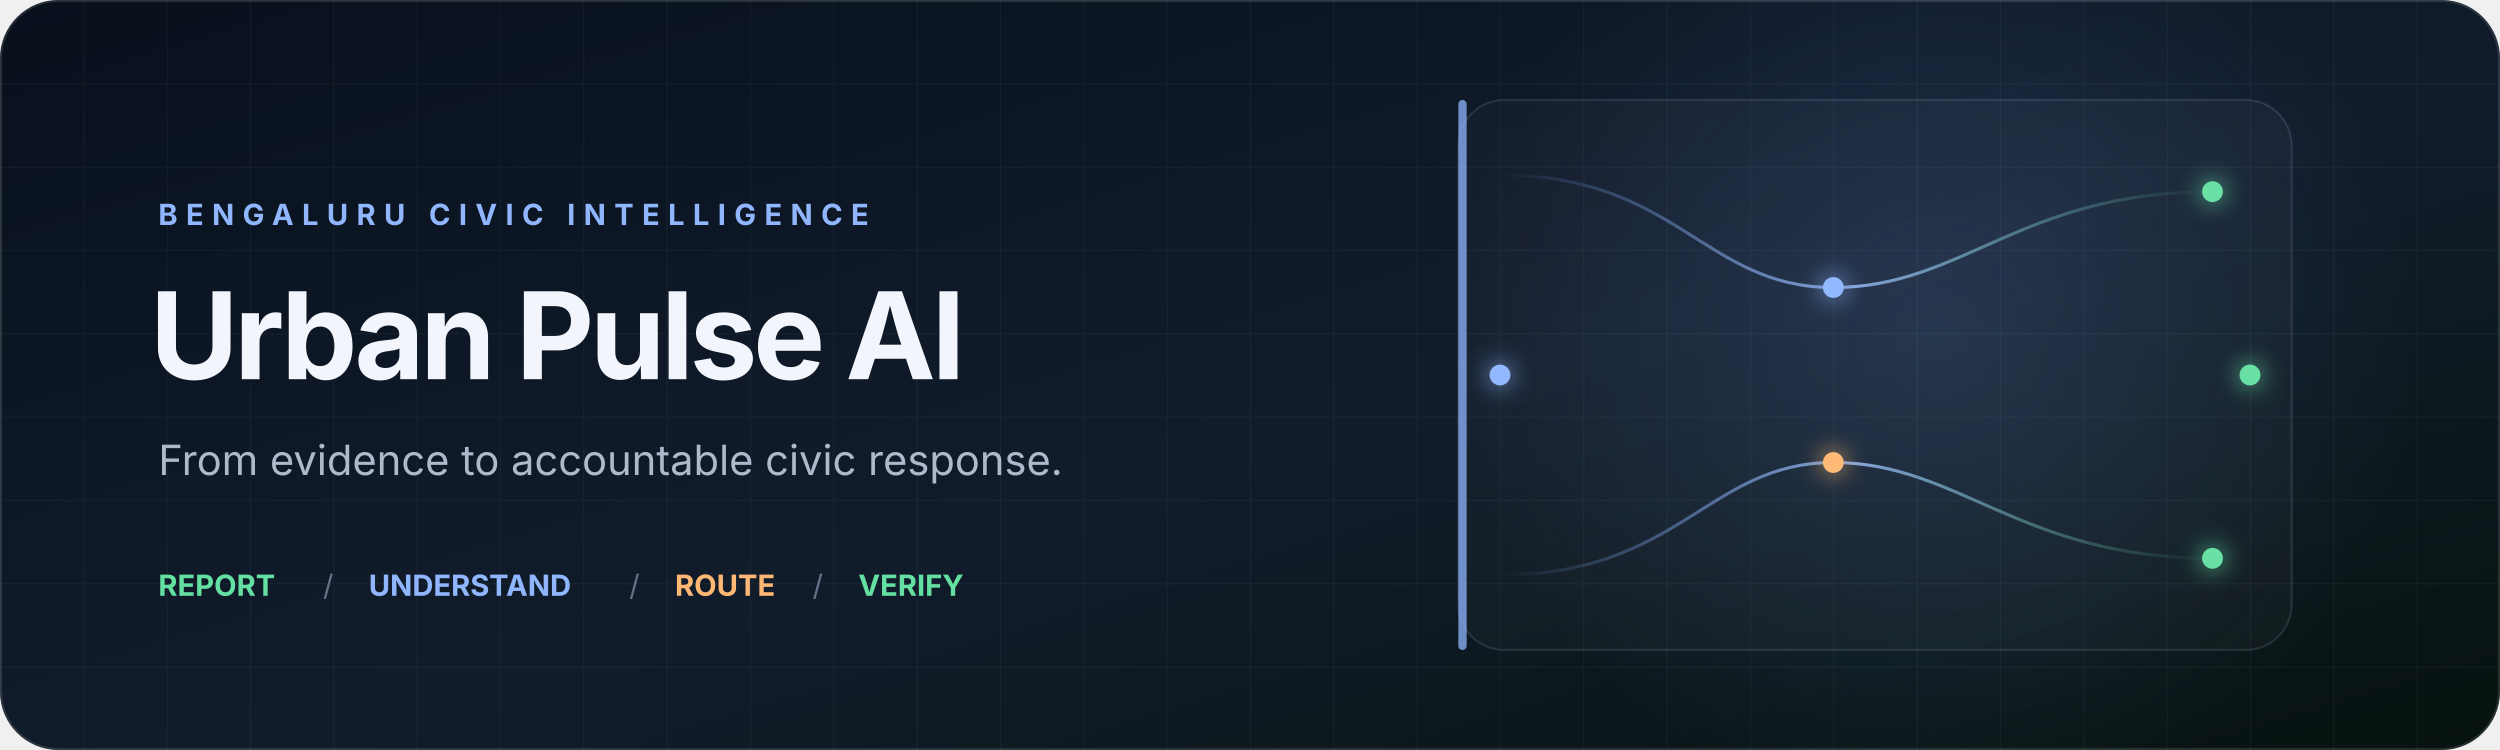
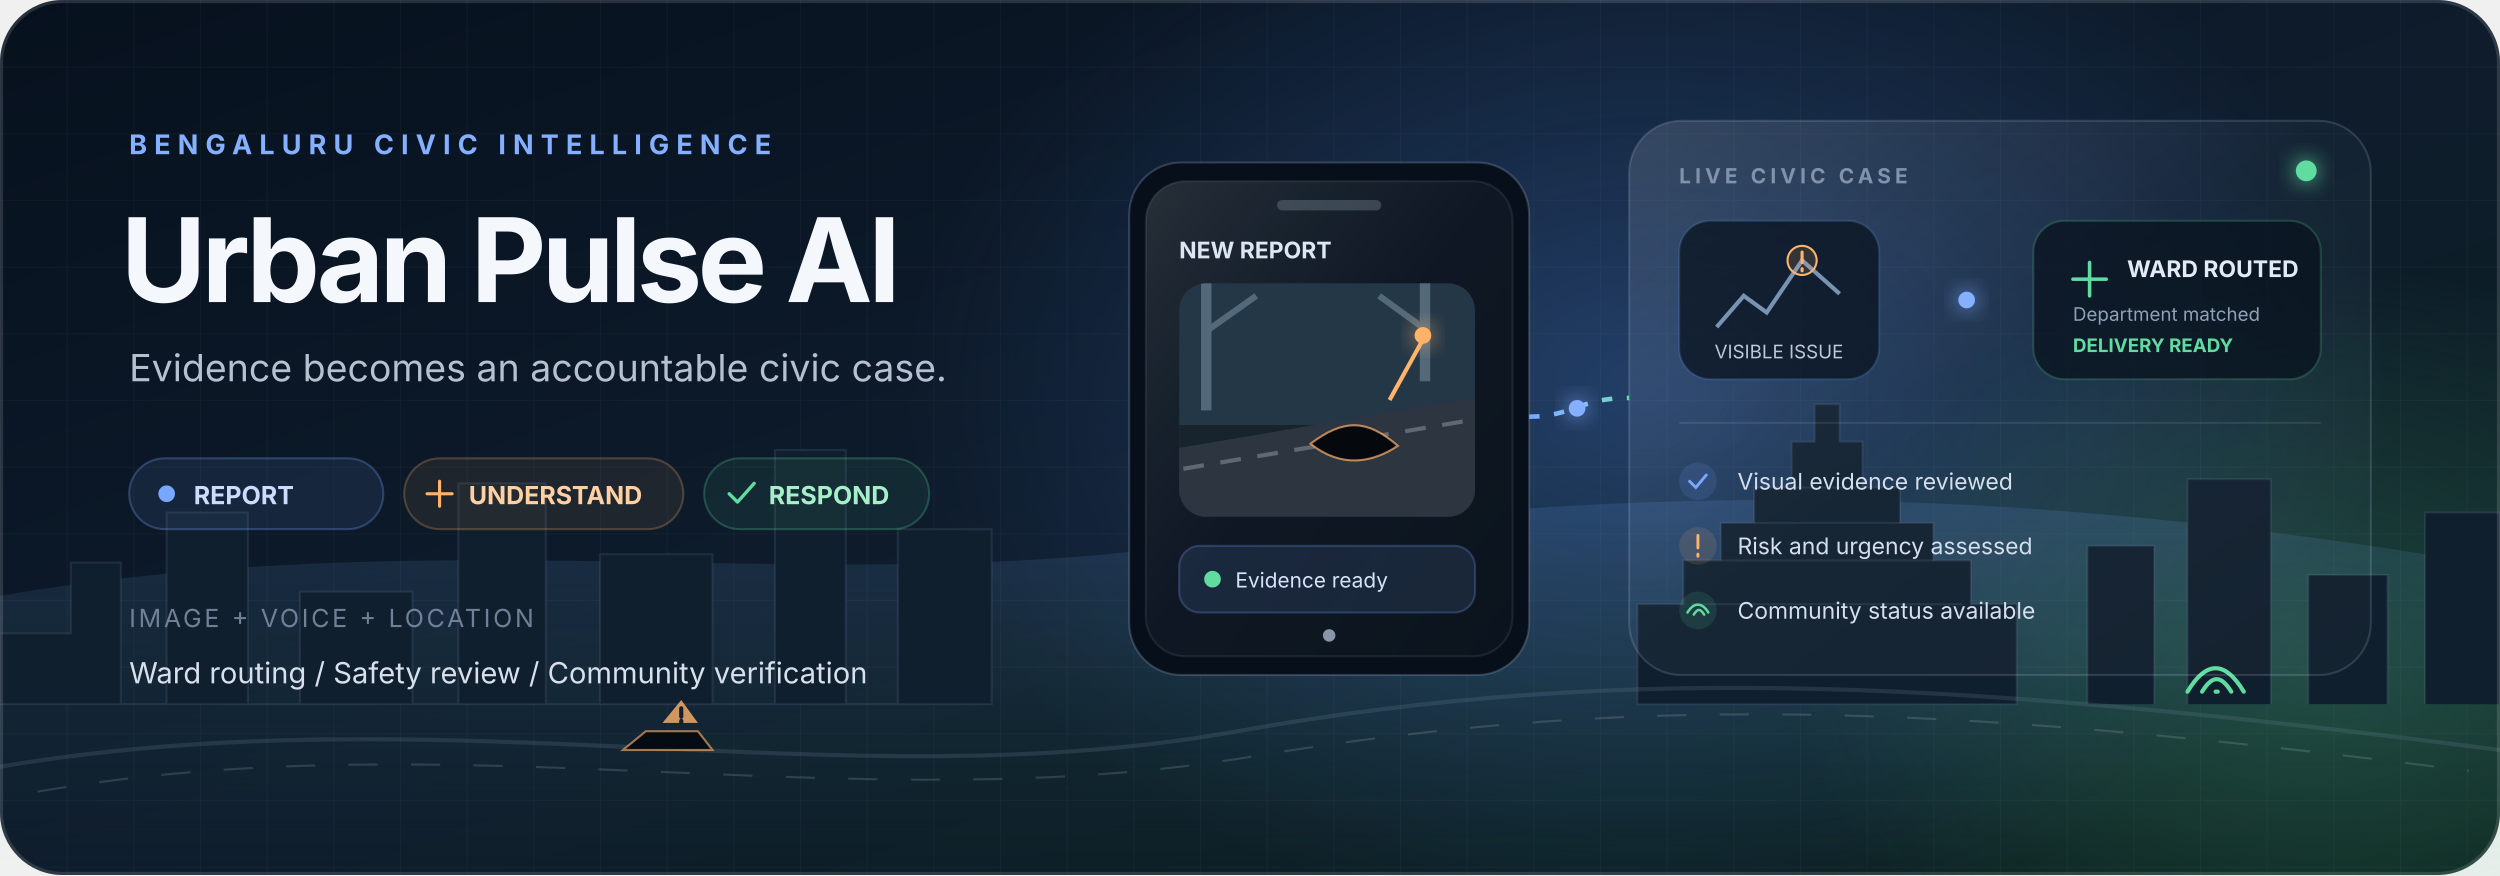
- <svg xmlns="http://www.w3.org/2000/svg" width="1200" height="360" viewBox="0 0 1200 360" role="img" aria-labelledby="title desc">
+ <svg xmlns="http://www.w3.org/2000/svg" width="1200" height="420" viewBox="0 0 1200 420" role="img" aria-labelledby="title desc">
  <defs>
-     <linearGradient id="background" x1="0" y1="0" x2="1" y2="1">
-       <stop offset="0" stop-color="#08101c" />
-       <stop offset="0.55" stop-color="#111c2b" />
-       <stop offset="1" stop-color="#07130f" />
+     <linearGradient id="sky" x1="0" y1="0" x2="1" y2="1">
+       <stop offset="0" stop-color="#07111e" />
+       <stop offset="0.52" stop-color="#0e1c2c" />
+       <stop offset="1" stop-color="#0b211d" />
    </linearGradient>
-     <linearGradient id="line" x1="0" y1="0" x2="1" y2="0">
-       <stop offset="0" stop-color="#7aa7ff" stop-opacity="0" />
-       <stop offset="0.5" stop-color="#9bc0ff" stop-opacity="0.8" />
-       <stop offset="1" stop-color="#65e0a3" stop-opacity="0" />
+     <linearGradient id="horizon" x1="0" y1="0" x2="0" y2="1">
+       <stop offset="0" stop-color="#77a7ff" stop-opacity="0.14" />
+       <stop offset="1" stop-color="#61dca1" stop-opacity="0" />
    </linearGradient>
-     <radialGradient id="glow">
-       <stop offset="0" stop-color="#7aa7ff" stop-opacity="0.32" />
-       <stop offset="1" stop-color="#7aa7ff" stop-opacity="0" />
+     <linearGradient id="glass" x1="0" y1="0" x2="1" y2="1">
+       <stop offset="0" stop-color="#ffffff" stop-opacity="0.13" />
+       <stop offset="0.48" stop-color="#b8d1ff" stop-opacity="0.04" />
+       <stop offset="1" stop-color="#ffffff" stop-opacity="0.015" />
+     </linearGradient>
+     <linearGradient id="route" x1="0" y1="0" x2="1" y2="0">
+       <stop offset="0" stop-color="#77a7ff" />
+       <stop offset="0.56" stop-color="#85c6ff" />
+       <stop offset="1" stop-color="#61dca1" />
+     </linearGradient>
+     <radialGradient id="blueGlow">
+       <stop offset="0" stop-color="#5796ff" stop-opacity="0.28" />
+       <stop offset="1" stop-color="#5796ff" stop-opacity="0" />
    </radialGradient>
-     <filter id="softGlow" x="-100%" y="-100%" width="300%" height="300%">
-       <feGaussianBlur stdDeviation="6" result="blur" />
+     <radialGradient id="greenGlow">
+       <stop offset="0" stop-color="#61dca1" stop-opacity="0.2" />
+       <stop offset="1" stop-color="#61dca1" stop-opacity="0" />
+     </radialGradient>
+     <pattern id="grid" width="32" height="32" patternUnits="userSpaceOnUse">
+       <path d="M32 0H0V32" fill="none" stroke="#c6d7f4" stroke-opacity="0.035" />
+     </pattern>
+     <filter id="glow" x="-80%" y="-80%" width="260%" height="260%">
+       <feGaussianBlur stdDeviation="5" result="blur" />
      <feMerge>
        <feMergeNode in="blur" />
        <feMergeNode in="SourceGraphic" />
      </feMerge>
    </filter>
-     <pattern id="grid" width="40" height="40" patternUnits="userSpaceOnUse">
-       <path d="M40 0H0V40" fill="none" stroke="#b8c9e8" stroke-opacity="0.055" />
-     </pattern>
+     <clipPath id="photoClip">
+       <rect x="566" y="136" width="142" height="112" rx="13" />
+     </clipPath>
  </defs>
-   <rect width="1200" height="360" rx="28" fill="url(#background)" />
-   <rect width="1200" height="360" rx="28" fill="url(#grid)" />
-   <circle cx="930" cy="160" r="230" fill="url(#glow)" opacity="0.5">
-     <animate attributeName="opacity" values="0.25;0.55;0.25" dur="7s" repeatCount="indefinite" />
+   <rect width="1200" height="420" rx="30" fill="url(#sky)" />
+   <rect width="1200" height="420" rx="30" fill="url(#grid)" />
+   <ellipse cx="790" cy="188" rx="360" ry="260" fill="url(#blueGlow)" />
+   <ellipse cx="1110" cy="316" rx="250" ry="190" fill="url(#greenGlow)" />
+   <path d="M0 286C210 250 392 286 566 262S923 224 1200 272V420H0Z" fill="url(#horizon)" />
+   <g fill="#101f2d" stroke="#9bb6d8" stroke-opacity="0.12" stroke-width="1">
+     <path d="M0 338V304h34v-34h24v68h22v-92h39v92h25v-54h54v54h22v-106h42v106h26v-72h54v72h30v-122h34v122h25v-84h45v84Z" />
+     <path d="M786 338v-48h22v-21h18v-18h16v-17h18v-22h11v-18h12v18h11v22h18v17h16v18h18v21h22v48Z" />
+     <path d="M812 290h130M826 269h102M842 251h70M860 234h34" fill="none" />
+     <path d="M1002 338v-76h32v76m16 0v-108h40v108m18 0v-62h38v62m18 0v-92h36v92" />
+   </g>
+   <path d="M0 368C214 332 405 385 594 351S952 328 1200 360" fill="none" stroke="#778aa3" stroke-opacity="0.2" stroke-width="2" />
+   <path d="M18 380C220 345 410 395 602 363S950 340 1185 370" fill="none" stroke="#f3f7ff" stroke-opacity="0.14" stroke-width="1" stroke-dasharray="14 16" />
+   <g transform="translate(310 334)">
+     <path d="M0 17h25l7 9h-43Z" fill="#050b12" stroke="#ffb36b" stroke-opacity="0.62" />
+     <path d="M8 13 17 2l8 11Z" fill="#ffb36b" opacity="0.8" />
+     <path d="M17 6v4m0 2v1" stroke="#14202e" stroke-width="2" stroke-linecap="round" />
+   </g>
+   <g transform="translate(1050 313)" stroke="#61dca1" stroke-width="2" fill="none" stroke-linecap="round">
+     <path d="M0 19c9-15 18-15 27 0M7 19c5-8 9-8 14 0M13.5 19h1" />
+   </g>
+   <g font-family="-apple-system,BlinkMacSystemFont,'Segoe UI',sans-serif">
+     <text x="62" y="74" fill="#84b0ff" font-size="13" font-weight="700" letter-spacing="3.4">BENGALURU CIVIC INTELLIGENCE</text>
+     <text x="58" y="145" fill="#f4f7fc" font-size="56" font-weight="680" letter-spacing="-2.2">Urban Pulse AI</text>
+     <text x="62" y="183" fill="#b5c0d1" font-size="18">Evidence becomes an accountable civic case.</text>
+     <g transform="translate(62 220)">
+       <rect width="122" height="34" rx="17" fill="#77a7ff" fill-opacity="0.1" stroke="#77a7ff" stroke-opacity="0.28" />
+       <circle cx="18" cy="17" r="4" fill="#77a7ff" />
+       <text x="31" y="22" fill="#cbdcff" font-size="12" font-weight="650">REPORT</text>
+     </g>
+     <g transform="translate(194 220)">
+       <rect width="134" height="34" rx="17" fill="#ffb36b" fill-opacity="0.08" stroke="#ffb36b" stroke-opacity="0.24" />
+       <path d="M17 11v12m-6-6h12" stroke="#ffb36b" stroke-width="1.5" stroke-linecap="round" />
+       <text x="31" y="22" fill="#ffd0a4" font-size="12" font-weight="650">UNDERSTAND</text>
+     </g>
+     <g transform="translate(338 220)">
+       <rect width="108" height="34" rx="17" fill="#61dca1" fill-opacity="0.08" stroke="#61dca1" stroke-opacity="0.24" />
+       <path d="m12 17 4 4 8-9" fill="none" stroke="#61dca1" stroke-width="1.6" stroke-linecap="round" stroke-linejoin="round" />
+       <text x="31" y="22" fill="#a7efca" font-size="12" font-weight="650">RESPOND</text>
+     </g>
+     <text x="62" y="301" fill="#718097" font-size="12" letter-spacing="1.3">IMAGE + VOICE + LOCATION</text>
+     <text x="62" y="328" fill="#d8e0ec" font-size="14">Ward routing  /  Safety review  /  Community verification</text>
+   </g>
+   <g>
+     <rect x="542" y="78" width="192" height="246" rx="25" fill="#07101a" stroke="#cfdeff" stroke-opacity="0.2" />
+     <rect x="550" y="87" width="176" height="228" rx="19" fill="url(#glass)" stroke="#ffffff" stroke-opacity="0.08" />
+     <rect x="613" y="96" width="50" height="5" rx="2.5" fill="#dbe7fa" fill-opacity="0.2" />
+     <text x="566" y="124" fill="#dce6f5" font-family="-apple-system,BlinkMacSystemFont,'Segoe UI',sans-serif" font-size="11" font-weight="650">NEW REPORT</text>
+     <g clip-path="url(#photoClip)">
+       <rect x="566" y="136" width="142" height="112" fill="#233747" />
+       <rect x="566" y="204" width="142" height="44" fill="#17242e" />
+       <path d="M566 215 708 191v57H566Z" fill="#2c3540" />
+       <path d="M568 225 704 202" stroke="#e5eef8" stroke-opacity="0.28" stroke-width="2" stroke-dasharray="10 8" />
+       <path d="M629 213c16-12 27-12 42 1-12 8-27 11-42-1Z" fill="#05090d" stroke="#ffb36b" stroke-opacity="0.7" />
+       <path d="M579 136v61m105-61v47" stroke="#536979" stroke-width="5" />
+       <path d="m579 159 24-17m81 16-22-16" stroke="#536979" stroke-width="3" />
+       <path d="m683 163-16 29" stroke="#ffb36b" stroke-width="2" />
+       <circle cx="683" cy="161" r="4" fill="#ffb36b" filter="url(#glow)">
+         <animate attributeName="opacity" values="0.45;1;0.45" dur="2s" repeatCount="indefinite" />
+       </circle>
+     </g>
+     <rect x="566" y="262" width="142" height="32" rx="10" fill="#77a7ff" fill-opacity="0.12" stroke="#77a7ff" stroke-opacity="0.25" />
+     <circle cx="582" cy="278" r="4" fill="#61dca1" />
+     <text x="593" y="282" fill="#d6e3fa" font-family="-apple-system,BlinkMacSystemFont,'Segoe UI',sans-serif" font-size="10">Evidence ready</text>
+     <circle cx="638" cy="305" r="3" fill="#8796aa" />
+   </g>
+   <g font-family="-apple-system,BlinkMacSystemFont,'Segoe UI',sans-serif">
+     <rect x="782" y="58" width="356" height="266" rx="25" fill="url(#glass)" stroke="#d9e5ff" stroke-opacity="0.15" />
+     <text x="806" y="88" fill="#8292aa" font-size="10" font-weight="700" letter-spacing="2">LIVE CIVIC CASE</text>
+     <circle cx="1107" cy="82" r="5" fill="#61dca1" filter="url(#glow)">
+       <animate attributeName="r" values="4;6;4" dur="2.6s" repeatCount="indefinite" />
+     </circle>
+     <g transform="translate(806 106)">
+       <rect width="96" height="76" rx="15" fill="#07111c" fill-opacity="0.72" stroke="#77a7ff" stroke-opacity="0.18" />
+       <path d="M18 51 31 36l11 8 17-25 18 16" fill="none" stroke="#7893b3" stroke-width="2" />
+       <circle cx="59" cy="19" r="7" fill="#ffb36b" fill-opacity="0.14" stroke="#ffb36b" />
+       <path d="M59 15v5m0 3v1" stroke="#ffb36b" stroke-width="1.5" stroke-linecap="round" />
+       <text x="17" y="66" fill="#bdc9da" font-size="9">VISIBLE ISSUE</text>
+     </g>
+     <path d="M918 144H970" fill="none" stroke="url(#route)" stroke-width="2" stroke-dasharray="6 6">
+       <animate attributeName="stroke-dashoffset" values="24;0" dur="1.8s" repeatCount="indefinite" />
+     </path>
+     <circle cx="944" cy="144" r="4" fill="#84b0ff" filter="url(#glow)" />
+     <g transform="translate(976 106)">
+       <rect width="138" height="76" rx="15" fill="#07111c" fill-opacity="0.72" stroke="#61dca1" stroke-opacity="0.2" />
+       <path d="M19 28h16m-8-8v16" stroke="#61dca1" stroke-width="1.7" stroke-linecap="round" />
+       <text x="45" y="27" fill="#e2eaf6" font-size="11" font-weight="650">WARD ROUTED</text>
+       <text x="19" y="48" fill="#8fa0b7" font-size="9">Department matched</text>
+       <text x="19" y="63" fill="#61dca1" font-size="9" font-weight="650">DELIVERY READY</text>
+     </g>
+     <line x1="806" y1="203" x2="1114" y2="203" stroke="#d9e5ff" stroke-opacity="0.1" />
+     <g transform="translate(806 222)">
+       <circle cx="9" cy="9" r="9" fill="#77a7ff" fill-opacity="0.13" />
+       <path d="m5 9 3 3 5-6" fill="none" stroke="#77a7ff" stroke-width="1.4" stroke-linecap="round" />
+       <text x="28" y="13" fill="#d5deec" font-size="11">Visual evidence reviewed</text>
+     </g>
+     <g transform="translate(806 253)">
+       <circle cx="9" cy="9" r="9" fill="#ffb36b" fill-opacity="0.12" />
+       <path d="M9 4v6m0 3v1" stroke="#ffb36b" stroke-width="1.4" stroke-linecap="round" />
+       <text x="28" y="13" fill="#d5deec" font-size="11">Risk and urgency assessed</text>
+     </g>
+     <g transform="translate(806 284)">
+       <circle cx="9" cy="9" r="9" fill="#61dca1" fill-opacity="0.12" />
+       <path d="M4 10c3-5 7-5 10 0M7 11c2-3 3-3 5 0" fill="none" stroke="#61dca1" stroke-width="1.2" stroke-linecap="round" />
+       <text x="28" y="13" fill="#d5deec" font-size="11">Community status available</text>
+     </g>
+   </g>
+   <path d="M734 200C755 200 758 191 782 191" fill="none" stroke="url(#route)" stroke-width="2.2" stroke-dasharray="5 7">
+     <animate attributeName="stroke-dashoffset" values="24;0" dur="1.7s" repeatCount="indefinite" />
+   </path>
+   <circle cx="757" cy="196" r="4" fill="#84b0ff" filter="url(#glow)">
+     <animate attributeName="cx" values="742;774" dur="1.7s" repeatCount="indefinite" />
  </circle>
-   <g fill="none" stroke="url(#line)" stroke-width="1.5">
-     <path d="M720 84C805 84 818 138 880 138S970 92 1062 92" />
-     <path d="M720 180C800 180 822 180 880 180S982 180 1080 180" />
-     <path d="M720 276C806 276 820 222 880 222S970 268 1062 268" />
-   </g>
-   <g filter="url(#softGlow)">
-     <circle cx="720" cy="180" r="5" fill="#8fb6ff">
-       <animate attributeName="r" values="4;7;4" dur="2.8s" repeatCount="indefinite" />
-     </circle>
-     <circle cx="880" cy="138" r="5" fill="#8fb6ff">
-       <animate attributeName="r" values="4;7;4" dur="2.8s" begin="0.6s" repeatCount="indefinite" />
-     </circle>
-     <circle cx="880" cy="222" r="5" fill="#ffb874">
-       <animate attributeName="r" values="4;7;4" dur="2.8s" begin="1.2s" repeatCount="indefinite" />
-     </circle>
-     <circle cx="1062" cy="92" r="5" fill="#65e0a3">
-       <animate attributeName="opacity" values="0.45;1;0.45" dur="2.4s" repeatCount="indefinite" />
-     </circle>
-     <circle cx="1080" cy="180" r="5" fill="#65e0a3">
-       <animate attributeName="opacity" values="0.45;1;0.45" dur="2.4s" begin="0.8s" repeatCount="indefinite" />
-     </circle>
-     <circle cx="1062" cy="268" r="5" fill="#65e0a3">
-       <animate attributeName="opacity" values="0.45;1;0.45" dur="2.4s" begin="1.6s" repeatCount="indefinite" />
-     </circle>
-   </g>
-   <rect x="700" y="48" width="400" height="264" rx="22" fill="#ffffff" fill-opacity="0.025" stroke="#d9e5ff" stroke-opacity="0.12" />
-   <rect x="700" y="48" width="4" height="264" rx="2" fill="#8fb6ff" opacity="0.75">
-     <animate attributeName="y" values="54;300;54" dur="6s" repeatCount="indefinite" />
-     <animate attributeName="height" values="22;8;22" dur="6s" repeatCount="indefinite" />
-   </rect>
-   <g font-family="-apple-system,BlinkMacSystemFont,'Segoe UI',sans-serif">
-     <text x="76" y="108" fill="#8fb6ff" font-size="14" font-weight="700" letter-spacing="4">BENGALURU CIVIC INTELLIGENCE</text>
-     <text x="72" y="182" fill="#f2f5fb" font-size="58" font-weight="650" letter-spacing="-2">Urban Pulse AI</text>
-     <text x="76" y="228" fill="#aeb9cb" font-size="20">From evidence to accountable civic response.</text>
-     <text x="76" y="286" fill="#65e0a3" font-size="14" font-weight="650">REPORT</text>
-     <text x="155" y="286" fill="#647187" font-size="14">/</text>
-     <text x="177" y="286" fill="#8fb6ff" font-size="14" font-weight="650">UNDERSTAND</text>
-     <text x="302" y="286" fill="#647187" font-size="14">/</text>
-     <text x="324" y="286" fill="#ffb874" font-size="14" font-weight="650">ROUTE</text>
-     <text x="390" y="286" fill="#647187" font-size="14">/</text>
-     <text x="412" y="286" fill="#65e0a3" font-size="14" font-weight="650">VERIFY</text>
-   </g>
-   <rect x="0.5" y="0.5" width="1199" height="359" rx="27.5" fill="none" stroke="#ffffff" stroke-opacity="0.12" />
+   <rect x="0.75" y="0.75" width="1198.5" height="418.5" rx="29.25" fill="none" stroke="#ffffff" stroke-opacity="0.13" stroke-width="1.5" />
</svg>
